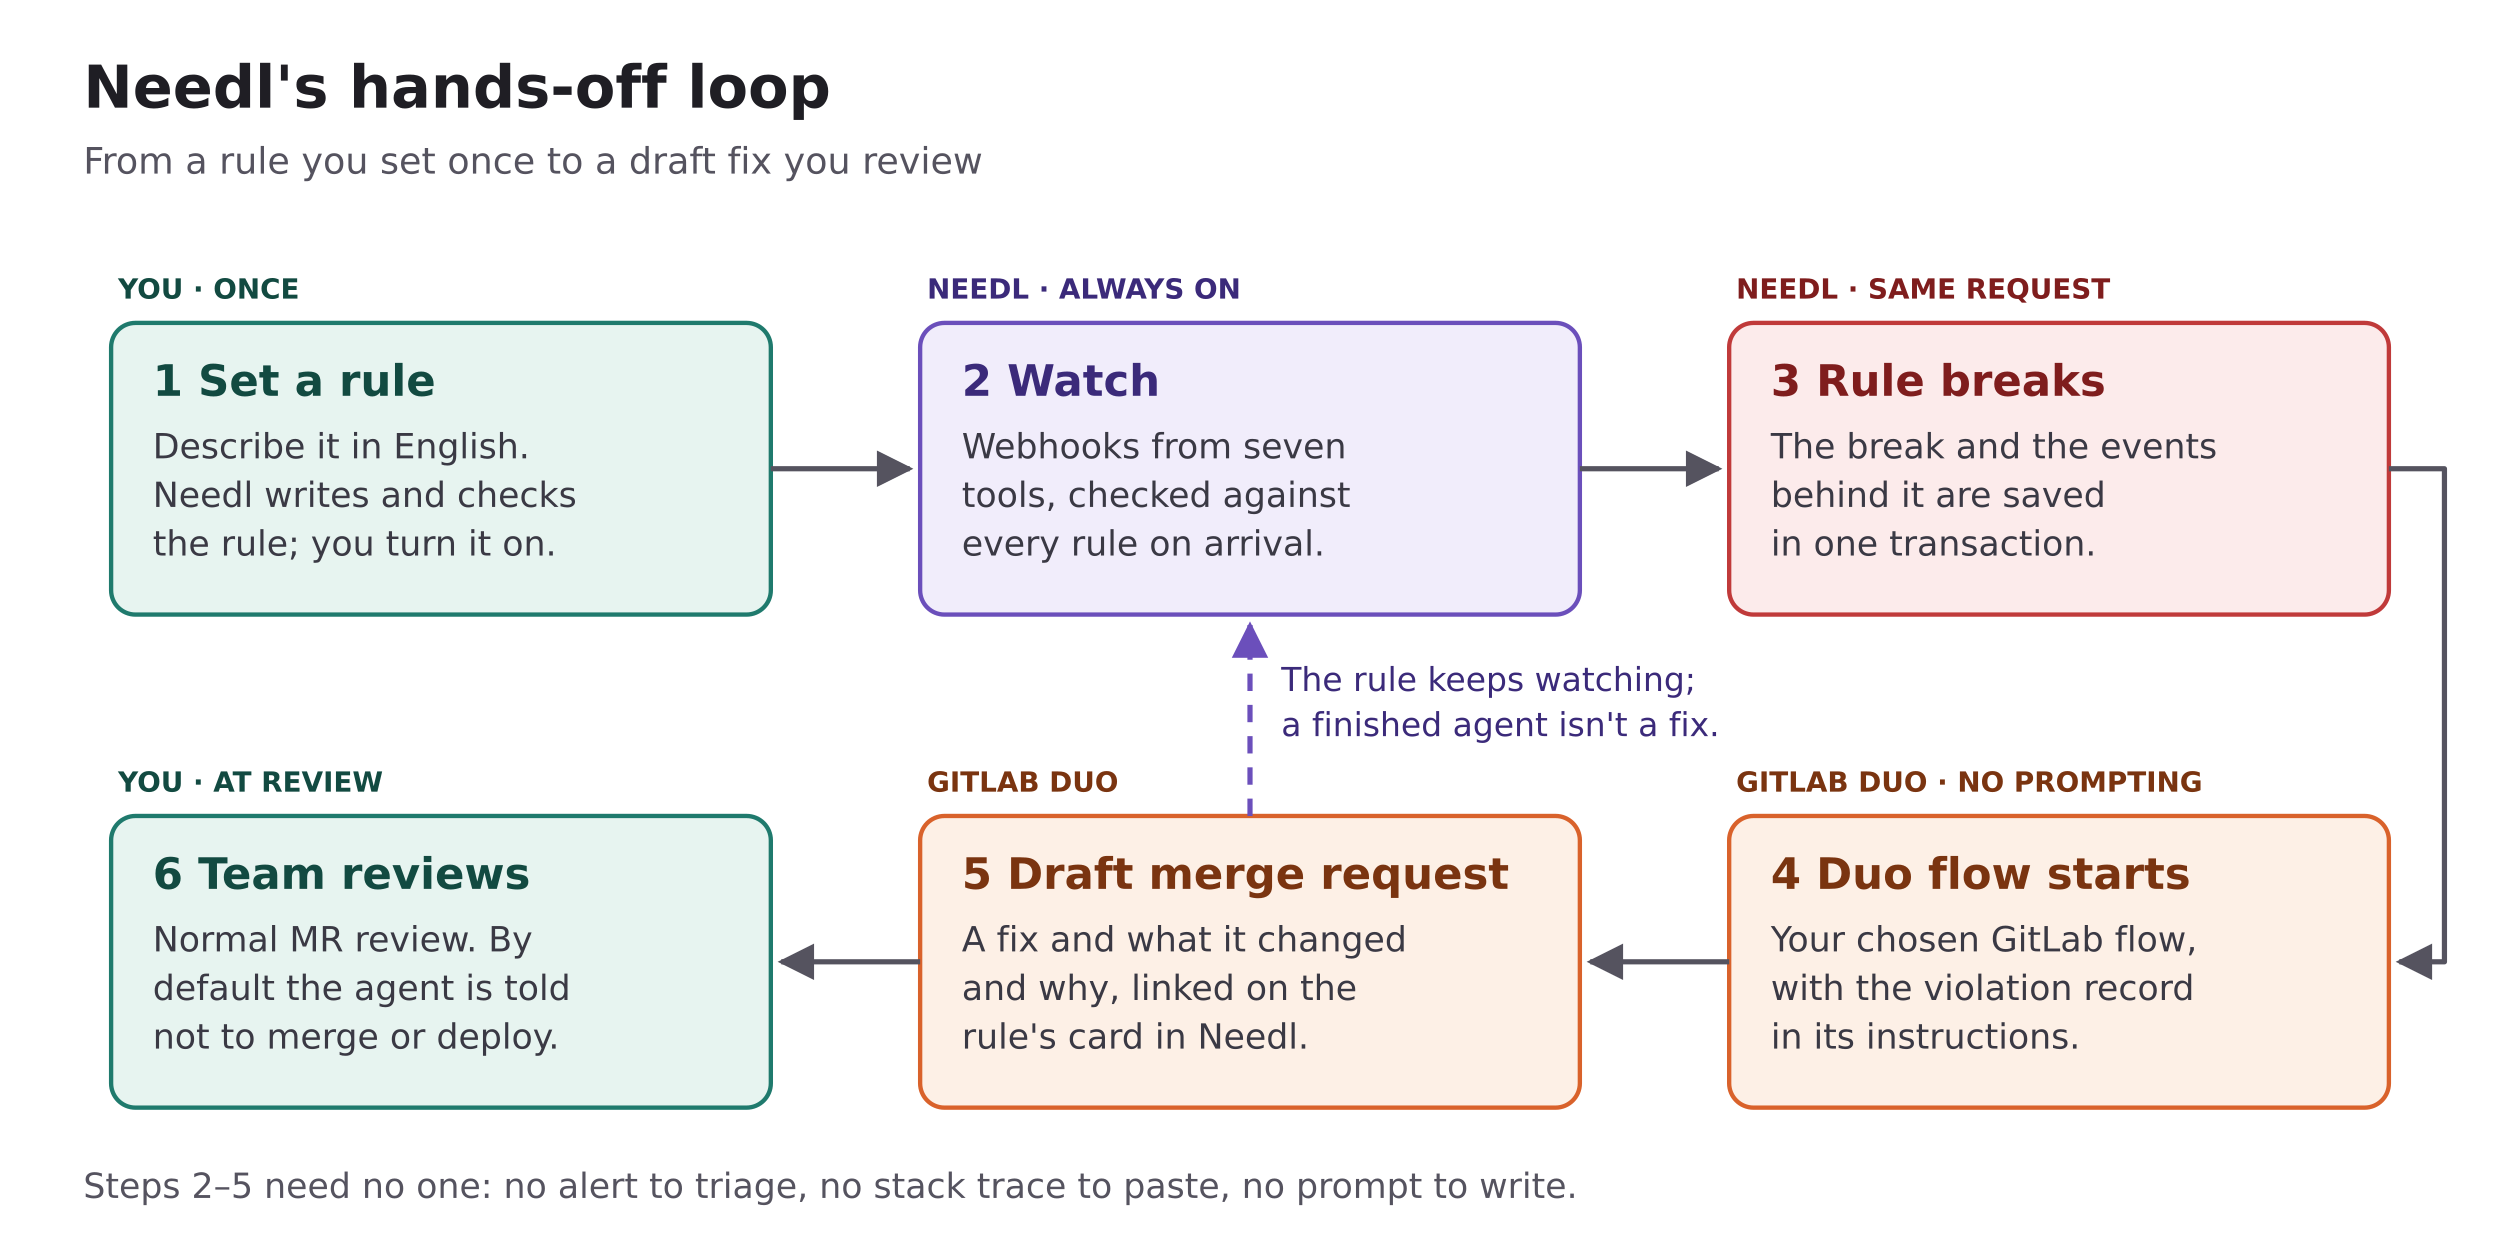
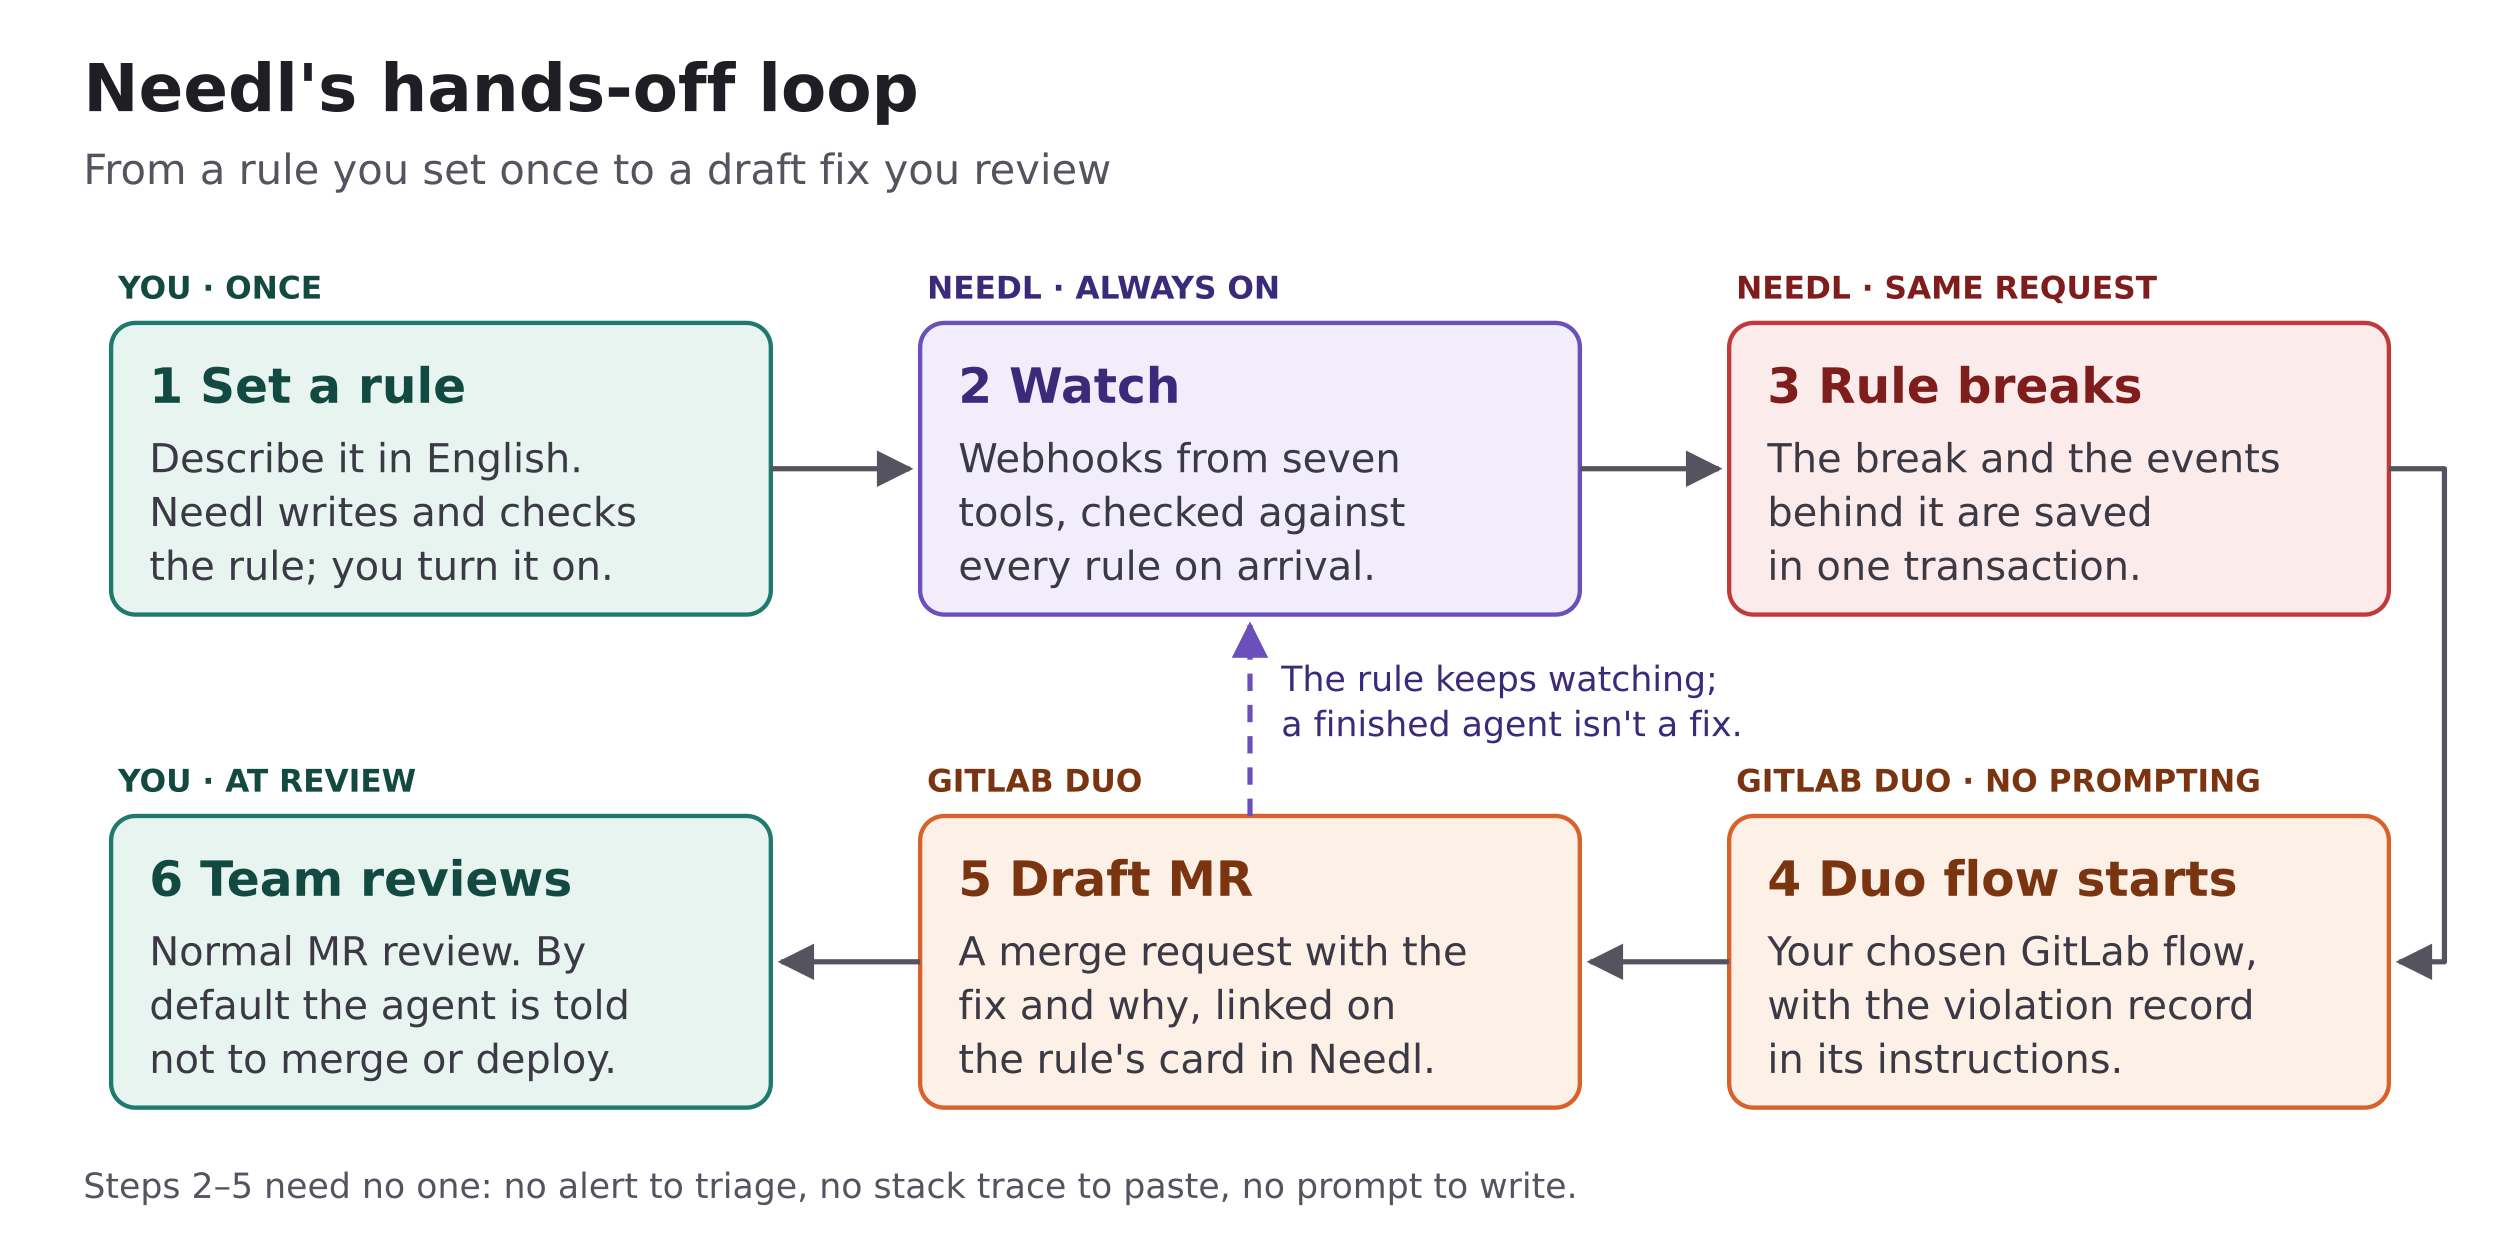
<svg xmlns="http://www.w3.org/2000/svg" width="1440" height="720" viewBox="0 0 1440 720" role="img" aria-labelledby="t d">
  <defs>
    <marker id="head-main" viewBox="0 0 10 10" refX="9" refY="5" markerWidth="7" markerHeight="7" orient="auto-start-reverse">
      <path d="M 0 0 L 10 5 L 0 10 z" fill="#55535F" />
    </marker>
    <marker id="head-loop" viewBox="0 0 10 10" refX="9" refY="5" markerWidth="7" markerHeight="7" orient="auto-start-reverse">
      <path d="M 0 0 L 10 5 L 0 10 z" fill="#6B4FBB" />
    </marker>
  </defs>
  <rect width="1440" height="720" fill="#FFFFFF" />
-   <text class="title" x="48" y="62" font-family="'DejaVu Sans', Verdana, Arial, sans-serif" font-size="34" font-weight="bold" fill="#1F1E24" text-anchor="start">Needl's hands-off loop</text>
-   <text class="subtitle" x="48" y="100" font-family="'DejaVu Sans', Verdana, Arial, sans-serif" font-size="21" font-weight="normal" fill="#55535F" text-anchor="start">From a rule you set once to a draft fix you review</text>
+   <text class="title" x="48" y="64" font-family="'DejaVu Sans', Verdana, Arial, sans-serif" font-size="38" font-weight="bold" fill="#1F1E24" text-anchor="start">Needl's hands-off loop</text>
+   <text class="subtitle" x="48" y="106" font-family="'DejaVu Sans', Verdana, Arial, sans-serif" font-size="24" font-weight="normal" fill="#55535F" text-anchor="start">From a rule you set once to a draft fix you review</text>
  <g class="box" id="set" data-x="64" data-y="186" data-w="380" data-h="168">
    <rect x="64" y="186" width="380" height="168" rx="14" fill="#E7F4F0" stroke="#1F7A6D" stroke-width="2.5" />
-     <text class="label" x="88" y="228" font-family="'DejaVu Sans', Verdana, Arial, sans-serif" font-size="25" font-weight="bold" fill="#124A41" text-anchor="start">1  Set a rule</text>
-     <text class="label" x="88" y="264" font-family="'DejaVu Sans', Verdana, Arial, sans-serif" font-size="20" font-weight="normal" fill="#3A3944" text-anchor="start">Describe it in English.</text>
-     <text class="label" x="88" y="292" font-family="'DejaVu Sans', Verdana, Arial, sans-serif" font-size="20" font-weight="normal" fill="#3A3944" text-anchor="start">Needl writes and checks</text>
-     <text class="label" x="88" y="320" font-family="'DejaVu Sans', Verdana, Arial, sans-serif" font-size="20" font-weight="normal" fill="#3A3944" text-anchor="start">the rule; you turn it on.</text>
+     <text class="label" x="86" y="232" font-family="'DejaVu Sans', Verdana, Arial, sans-serif" font-size="28" font-weight="bold" fill="#124A41" text-anchor="start">1  Set a rule</text>
+     <text class="label" x="86" y="272" font-family="'DejaVu Sans', Verdana, Arial, sans-serif" font-size="23" font-weight="normal" fill="#3A3944" text-anchor="start">Describe it in English.</text>
+     <text class="label" x="86" y="303" font-family="'DejaVu Sans', Verdana, Arial, sans-serif" font-size="23" font-weight="normal" fill="#3A3944" text-anchor="start">Needl writes and checks</text>
+     <text class="label" x="86" y="334" font-family="'DejaVu Sans', Verdana, Arial, sans-serif" font-size="23" font-weight="normal" fill="#3A3944" text-anchor="start">the rule; you turn it on.</text>
  </g>
-   <text class="tag" x="68" y="172" font-family="'DejaVu Sans', Verdana, Arial, sans-serif" font-size="16" font-weight="bold" fill="#124A41" text-anchor="start">YOU · ONCE</text>
+   <text class="tag" x="68" y="172" font-family="'DejaVu Sans', Verdana, Arial, sans-serif" font-size="18" font-weight="bold" fill="#124A41" text-anchor="start">YOU · ONCE</text>
  <g class="box" id="watch" data-x="530" data-y="186" data-w="380" data-h="168">
    <rect x="530" y="186" width="380" height="168" rx="14" fill="#F1EDFB" stroke="#6B4FBB" stroke-width="2.5" />
-     <text class="label" x="554" y="228" font-family="'DejaVu Sans', Verdana, Arial, sans-serif" font-size="25" font-weight="bold" fill="#3B2A7A" text-anchor="start">2  Watch</text>
-     <text class="label" x="554" y="264" font-family="'DejaVu Sans', Verdana, Arial, sans-serif" font-size="20" font-weight="normal" fill="#3A3944" text-anchor="start">Webhooks from seven</text>
-     <text class="label" x="554" y="292" font-family="'DejaVu Sans', Verdana, Arial, sans-serif" font-size="20" font-weight="normal" fill="#3A3944" text-anchor="start">tools, checked against</text>
-     <text class="label" x="554" y="320" font-family="'DejaVu Sans', Verdana, Arial, sans-serif" font-size="20" font-weight="normal" fill="#3A3944" text-anchor="start">every rule on arrival.</text>
+     <text class="label" x="552" y="232" font-family="'DejaVu Sans', Verdana, Arial, sans-serif" font-size="28" font-weight="bold" fill="#3B2A7A" text-anchor="start">2  Watch</text>
+     <text class="label" x="552" y="272" font-family="'DejaVu Sans', Verdana, Arial, sans-serif" font-size="23" font-weight="normal" fill="#3A3944" text-anchor="start">Webhooks from seven</text>
+     <text class="label" x="552" y="303" font-family="'DejaVu Sans', Verdana, Arial, sans-serif" font-size="23" font-weight="normal" fill="#3A3944" text-anchor="start">tools, checked against</text>
+     <text class="label" x="552" y="334" font-family="'DejaVu Sans', Verdana, Arial, sans-serif" font-size="23" font-weight="normal" fill="#3A3944" text-anchor="start">every rule on arrival.</text>
  </g>
-   <text class="tag" x="534" y="172" font-family="'DejaVu Sans', Verdana, Arial, sans-serif" font-size="16" font-weight="bold" fill="#3B2A7A" text-anchor="start">NEEDL · ALWAYS ON</text>
+   <text class="tag" x="534" y="172" font-family="'DejaVu Sans', Verdana, Arial, sans-serif" font-size="18" font-weight="bold" fill="#3B2A7A" text-anchor="start">NEEDL · ALWAYS ON</text>
  <g class="box" id="break" data-x="996" data-y="186" data-w="380" data-h="168">
    <rect x="996" y="186" width="380" height="168" rx="14" fill="#FCEBEB" stroke="#C03A3A" stroke-width="2.5" />
-     <text class="label" x="1020" y="228" font-family="'DejaVu Sans', Verdana, Arial, sans-serif" font-size="25" font-weight="bold" fill="#7F1D1D" text-anchor="start">3  Rule breaks</text>
-     <text class="label" x="1020" y="264" font-family="'DejaVu Sans', Verdana, Arial, sans-serif" font-size="20" font-weight="normal" fill="#3A3944" text-anchor="start">The break and the events</text>
-     <text class="label" x="1020" y="292" font-family="'DejaVu Sans', Verdana, Arial, sans-serif" font-size="20" font-weight="normal" fill="#3A3944" text-anchor="start">behind it are saved</text>
-     <text class="label" x="1020" y="320" font-family="'DejaVu Sans', Verdana, Arial, sans-serif" font-size="20" font-weight="normal" fill="#3A3944" text-anchor="start">in one transaction.</text>
+     <text class="label" x="1018" y="232" font-family="'DejaVu Sans', Verdana, Arial, sans-serif" font-size="28" font-weight="bold" fill="#7F1D1D" text-anchor="start">3  Rule breaks</text>
+     <text class="label" x="1018" y="272" font-family="'DejaVu Sans', Verdana, Arial, sans-serif" font-size="23" font-weight="normal" fill="#3A3944" text-anchor="start">The break and the events</text>
+     <text class="label" x="1018" y="303" font-family="'DejaVu Sans', Verdana, Arial, sans-serif" font-size="23" font-weight="normal" fill="#3A3944" text-anchor="start">behind it are saved</text>
+     <text class="label" x="1018" y="334" font-family="'DejaVu Sans', Verdana, Arial, sans-serif" font-size="23" font-weight="normal" fill="#3A3944" text-anchor="start">in one transaction.</text>
  </g>
-   <text class="tag" x="1000" y="172" font-family="'DejaVu Sans', Verdana, Arial, sans-serif" font-size="16" font-weight="bold" fill="#7F1D1D" text-anchor="start">NEEDL · SAME REQUEST</text>
+   <text class="tag" x="1000" y="172" font-family="'DejaVu Sans', Verdana, Arial, sans-serif" font-size="18" font-weight="bold" fill="#7F1D1D" text-anchor="start">NEEDL · SAME REQUEST</text>
  <g class="box" id="flow" data-x="996" data-y="470" data-w="380" data-h="168">
    <rect x="996" y="470" width="380" height="168" rx="14" fill="#FDF0E6" stroke="#D9622B" stroke-width="2.5" />
-     <text class="label" x="1020" y="512" font-family="'DejaVu Sans', Verdana, Arial, sans-serif" font-size="25" font-weight="bold" fill="#7A3410" text-anchor="start">4  Duo flow starts</text>
-     <text class="label" x="1020" y="548" font-family="'DejaVu Sans', Verdana, Arial, sans-serif" font-size="20" font-weight="normal" fill="#3A3944" text-anchor="start">Your chosen GitLab flow,</text>
-     <text class="label" x="1020" y="576" font-family="'DejaVu Sans', Verdana, Arial, sans-serif" font-size="20" font-weight="normal" fill="#3A3944" text-anchor="start">with the violation record</text>
-     <text class="label" x="1020" y="604" font-family="'DejaVu Sans', Verdana, Arial, sans-serif" font-size="20" font-weight="normal" fill="#3A3944" text-anchor="start">in its instructions.</text>
+     <text class="label" x="1018" y="516" font-family="'DejaVu Sans', Verdana, Arial, sans-serif" font-size="28" font-weight="bold" fill="#7A3410" text-anchor="start">4  Duo flow starts</text>
+     <text class="label" x="1018" y="556" font-family="'DejaVu Sans', Verdana, Arial, sans-serif" font-size="23" font-weight="normal" fill="#3A3944" text-anchor="start">Your chosen GitLab flow,</text>
+     <text class="label" x="1018" y="587" font-family="'DejaVu Sans', Verdana, Arial, sans-serif" font-size="23" font-weight="normal" fill="#3A3944" text-anchor="start">with the violation record</text>
+     <text class="label" x="1018" y="618" font-family="'DejaVu Sans', Verdana, Arial, sans-serif" font-size="23" font-weight="normal" fill="#3A3944" text-anchor="start">in its instructions.</text>
  </g>
-   <text class="tag" x="1000" y="456" font-family="'DejaVu Sans', Verdana, Arial, sans-serif" font-size="16" font-weight="bold" fill="#7A3410" text-anchor="start">GITLAB DUO · NO PROMPTING</text>
+   <text class="tag" x="1000" y="456" font-family="'DejaVu Sans', Verdana, Arial, sans-serif" font-size="18" font-weight="bold" fill="#7A3410" text-anchor="start">GITLAB DUO · NO PROMPTING</text>
  <g class="box" id="mr" data-x="530" data-y="470" data-w="380" data-h="168">
    <rect x="530" y="470" width="380" height="168" rx="14" fill="#FDF0E6" stroke="#D9622B" stroke-width="2.5" />
-     <text class="label" x="554" y="512" font-family="'DejaVu Sans', Verdana, Arial, sans-serif" font-size="25" font-weight="bold" fill="#7A3410" text-anchor="start">5  Draft merge request</text>
-     <text class="label" x="554" y="548" font-family="'DejaVu Sans', Verdana, Arial, sans-serif" font-size="20" font-weight="normal" fill="#3A3944" text-anchor="start">A fix and what it changed</text>
-     <text class="label" x="554" y="576" font-family="'DejaVu Sans', Verdana, Arial, sans-serif" font-size="20" font-weight="normal" fill="#3A3944" text-anchor="start">and why, linked on the</text>
-     <text class="label" x="554" y="604" font-family="'DejaVu Sans', Verdana, Arial, sans-serif" font-size="20" font-weight="normal" fill="#3A3944" text-anchor="start">rule's card in Needl.</text>
+     <text class="label" x="552" y="516" font-family="'DejaVu Sans', Verdana, Arial, sans-serif" font-size="28" font-weight="bold" fill="#7A3410" text-anchor="start">5  Draft MR</text>
+     <text class="label" x="552" y="556" font-family="'DejaVu Sans', Verdana, Arial, sans-serif" font-size="23" font-weight="normal" fill="#3A3944" text-anchor="start">A merge request with the</text>
+     <text class="label" x="552" y="587" font-family="'DejaVu Sans', Verdana, Arial, sans-serif" font-size="23" font-weight="normal" fill="#3A3944" text-anchor="start">fix and why, linked on</text>
+     <text class="label" x="552" y="618" font-family="'DejaVu Sans', Verdana, Arial, sans-serif" font-size="23" font-weight="normal" fill="#3A3944" text-anchor="start">the rule's card in Needl.</text>
  </g>
-   <text class="tag" x="534" y="456" font-family="'DejaVu Sans', Verdana, Arial, sans-serif" font-size="16" font-weight="bold" fill="#7A3410" text-anchor="start">GITLAB DUO</text>
+   <text class="tag" x="534" y="456" font-family="'DejaVu Sans', Verdana, Arial, sans-serif" font-size="18" font-weight="bold" fill="#7A3410" text-anchor="start">GITLAB DUO</text>
  <g class="box" id="review" data-x="64" data-y="470" data-w="380" data-h="168">
    <rect x="64" y="470" width="380" height="168" rx="14" fill="#E7F4F0" stroke="#1F7A6D" stroke-width="2.5" />
-     <text class="label" x="88" y="512" font-family="'DejaVu Sans', Verdana, Arial, sans-serif" font-size="25" font-weight="bold" fill="#124A41" text-anchor="start">6  Team reviews</text>
-     <text class="label" x="88" y="548" font-family="'DejaVu Sans', Verdana, Arial, sans-serif" font-size="20" font-weight="normal" fill="#3A3944" text-anchor="start">Normal MR review. By</text>
-     <text class="label" x="88" y="576" font-family="'DejaVu Sans', Verdana, Arial, sans-serif" font-size="20" font-weight="normal" fill="#3A3944" text-anchor="start">default the agent is told</text>
-     <text class="label" x="88" y="604" font-family="'DejaVu Sans', Verdana, Arial, sans-serif" font-size="20" font-weight="normal" fill="#3A3944" text-anchor="start">not to merge or deploy.</text>
+     <text class="label" x="86" y="516" font-family="'DejaVu Sans', Verdana, Arial, sans-serif" font-size="28" font-weight="bold" fill="#124A41" text-anchor="start">6  Team reviews</text>
+     <text class="label" x="86" y="556" font-family="'DejaVu Sans', Verdana, Arial, sans-serif" font-size="23" font-weight="normal" fill="#3A3944" text-anchor="start">Normal MR review. By</text>
+     <text class="label" x="86" y="587" font-family="'DejaVu Sans', Verdana, Arial, sans-serif" font-size="23" font-weight="normal" fill="#3A3944" text-anchor="start">default the agent is told</text>
+     <text class="label" x="86" y="618" font-family="'DejaVu Sans', Verdana, Arial, sans-serif" font-size="23" font-weight="normal" fill="#3A3944" text-anchor="start">not to merge or deploy.</text>
  </g>
-   <text class="tag" x="68" y="456" font-family="'DejaVu Sans', Verdana, Arial, sans-serif" font-size="16" font-weight="bold" fill="#124A41" text-anchor="start">YOU · AT REVIEW</text>
+   <text class="tag" x="68" y="456" font-family="'DejaVu Sans', Verdana, Arial, sans-serif" font-size="18" font-weight="bold" fill="#124A41" text-anchor="start">YOU · AT REVIEW</text>
  <path class="arrow" d="M 444 270.0 L 524 270.0" fill="none" stroke="#55535F" stroke-width="3" stroke-linejoin="round" marker-end="url(#head-main)" />
  <path class="arrow" d="M 910 270.0 L 990 270.0" fill="none" stroke="#55535F" stroke-width="3" stroke-linejoin="round" marker-end="url(#head-main)" />
  <path class="arrow" d="M 1376 270.0 L 1408 270.0 L 1408 554.0 L 1382 554.0" fill="none" stroke="#55535F" stroke-width="3" stroke-linejoin="round" marker-end="url(#head-main)" />
  <path class="arrow" d="M 996 554.0 L 916 554.0" fill="none" stroke="#55535F" stroke-width="3" stroke-linejoin="round" marker-end="url(#head-main)" />
  <path class="arrow" d="M 530 554.0 L 450 554.0" fill="none" stroke="#55535F" stroke-width="3" stroke-linejoin="round" marker-end="url(#head-main)" />
  <path class="arrow" d="M 720.0 470 L 720.0 360" fill="none" stroke="#6B4FBB" stroke-width="3" stroke-linejoin="round" stroke-dasharray="10 8" marker-end="url(#head-loop)" />
-   <text class="note" x="738.0" y="398" font-family="'DejaVu Sans', Verdana, Arial, sans-serif" font-size="19" font-weight="normal" fill="#3B2A7A" text-anchor="start">The rule keeps watching;</text>
-   <text class="note" x="738.0" y="424" font-family="'DejaVu Sans', Verdana, Arial, sans-serif" font-size="19" font-weight="normal" fill="#3B2A7A" text-anchor="start">a finished agent isn't a fix.</text>
+   <text class="note" x="738.0" y="398" font-family="'DejaVu Sans', Verdana, Arial, sans-serif" font-size="20" font-weight="normal" fill="#3B2A7A" text-anchor="start">The rule keeps watching;</text>
+   <text class="note" x="738.0" y="424" font-family="'DejaVu Sans', Verdana, Arial, sans-serif" font-size="20" font-weight="normal" fill="#3B2A7A" text-anchor="start">a finished agent isn't a fix.</text>
  <text class="footer" x="48" y="690" font-family="'DejaVu Sans', Verdana, Arial, sans-serif" font-size="20" font-weight="normal" fill="#55535F" text-anchor="start">Steps 2–5 need no one: no alert to triage, no stack trace to paste, no prompt to write.</text>
</svg>
